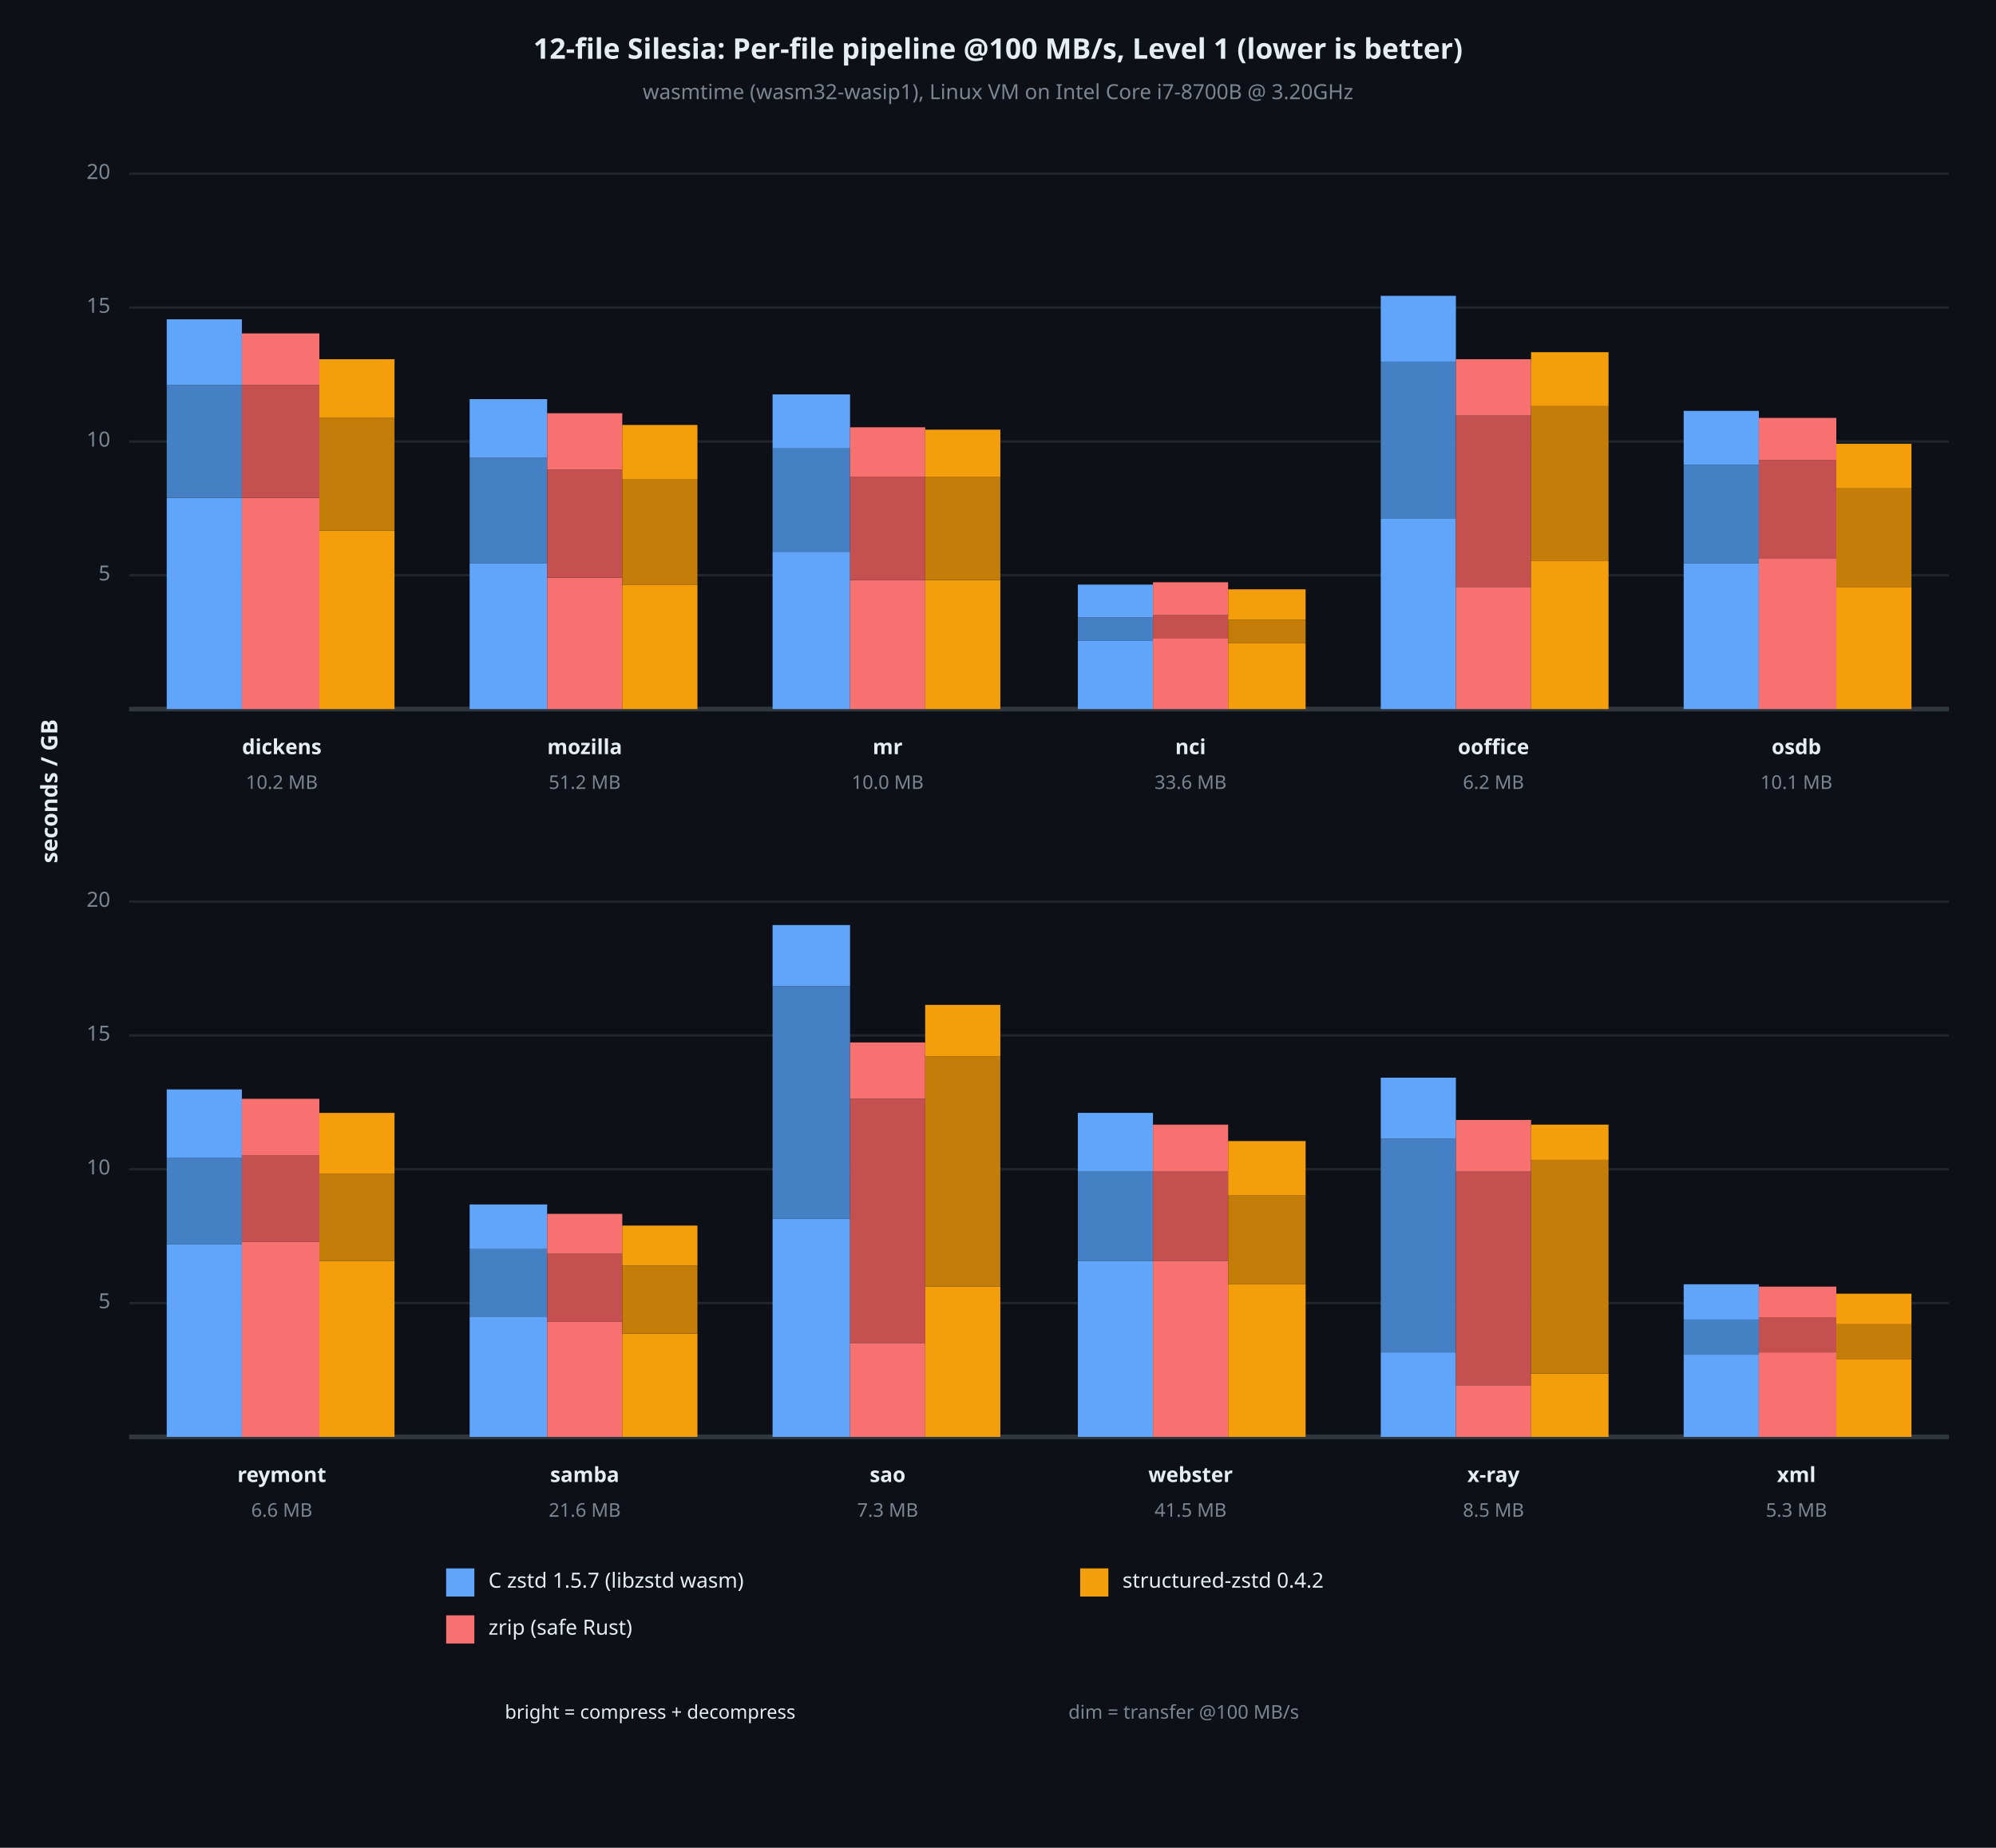
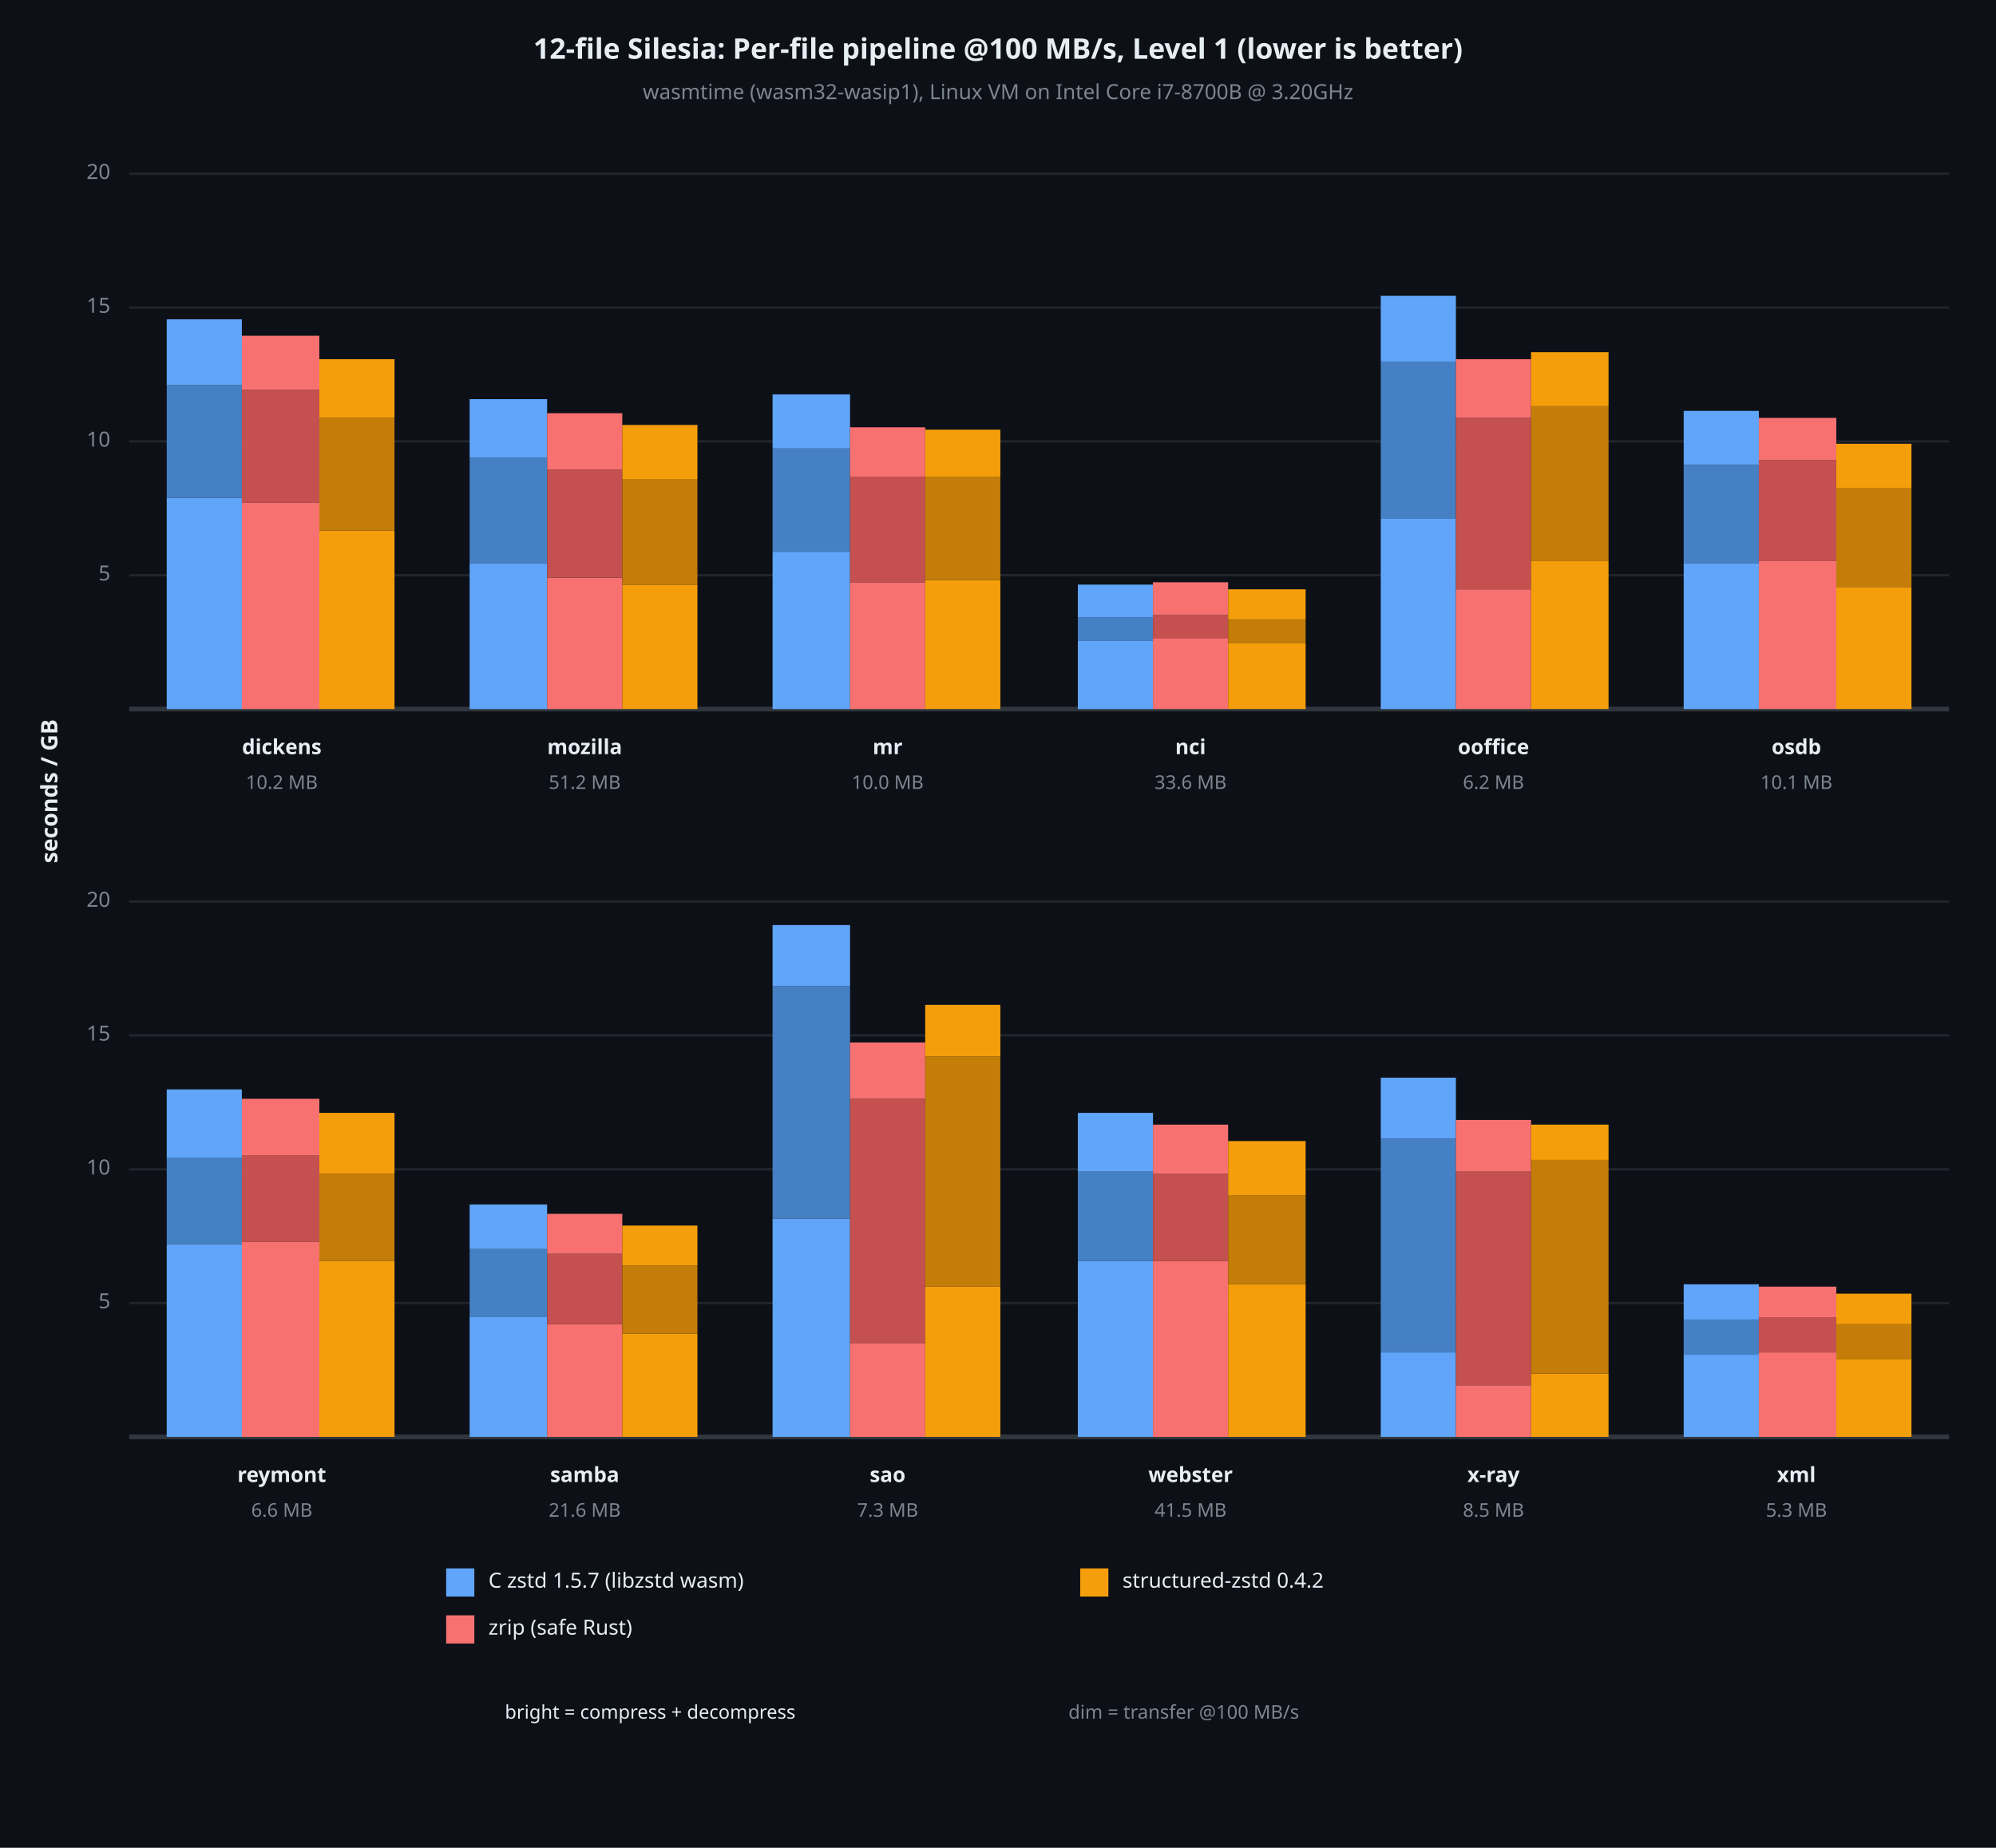
<svg xmlns="http://www.w3.org/2000/svg" viewBox="0 0 850 787" font-family="system-ui, -apple-system, sans-serif">
  <rect x="0" y="0" width="850" height="787" opacity="1" fill="#0D1117" stroke="none" />
  <text x="425" y="22" dy="0.5ex" text-anchor="middle" font-family="sans-serif" font-size="12.097" opacity="1" fill="#E6EDF3" font-weight="bold">
12-file Silesia: Per-file pipeline @100 MB/s, Level 1 (lower is better)
</text>
  <text x="425" y="40" dy="0.5ex" text-anchor="middle" font-family="sans-serif" font-size="8.871" opacity="1" fill="#7D8590">
wasmtime (wasm32-wasip1), Linux VM on Intel Core i7-8700B @ 3.20GHz
</text>
  <text x="22" y="337" dy="0.5ex" text-anchor="middle" font-family="sans-serif" font-size="9.677" opacity="1" fill="#E6EDF3" font-weight="bold" transform="rotate(270, 22, 337)">
seconds / GB
</text>
  <polyline fill="none" opacity="1" stroke="#21262D" stroke-width="1" points="55,245 830,245 " />
  <text x="47" y="245" dy="0.5ex" text-anchor="end" font-family="sans-serif" font-size="8.871" opacity="1" fill="#7D8590">
5
</text>
  <polyline fill="none" opacity="1" stroke="#21262D" stroke-width="1" points="55,188 830,188 " />
  <text x="47" y="188" dy="0.5ex" text-anchor="end" font-family="sans-serif" font-size="8.871" opacity="1" fill="#7D8590">
10
</text>
  <polyline fill="none" opacity="1" stroke="#21262D" stroke-width="1" points="55,131 830,131 " />
  <text x="47" y="131" dy="0.5ex" text-anchor="end" font-family="sans-serif" font-size="8.871" opacity="1" fill="#7D8590">
15
</text>
  <polyline fill="none" opacity="1" stroke="#21262D" stroke-width="1" points="55,74 830,74 " />
  <text x="47" y="74" dy="0.5ex" text-anchor="end" font-family="sans-serif" font-size="8.871" opacity="1" fill="#7D8590">
20
</text>
  <polyline fill="none" opacity="1" stroke="#30363D" stroke-width="2" points="55,302 830,302 " />
  <rect x="71" y="212" width="32" height="90" opacity="1" fill="#60A5FA" stroke="none" />
  <rect x="71" y="164" width="32" height="48" opacity="1" fill="#4680C4" stroke="none" />
  <rect x="71" y="136" width="32" height="28" opacity="1" fill="#60A5FA" stroke="none" />
-   <rect x="103" y="212" width="33" height="90" opacity="1" fill="#F87171" stroke="none" />
-   <rect x="103" y="164" width="33" height="48" opacity="1" fill="#C45050" stroke="none" />
-   <rect x="103" y="142" width="33" height="22" opacity="1" fill="#F87171" stroke="none" />
+   <rect x="103" y="214" width="33" height="88" opacity="1" fill="#F87171" stroke="none" />
+   <rect x="103" y="166" width="33" height="48" opacity="1" fill="#C45050" stroke="none" />
+   <rect x="103" y="143" width="33" height="23" opacity="1" fill="#F87171" stroke="none" />
  <rect x="136" y="226" width="32" height="76" opacity="1" fill="#F59E0B" stroke="none" />
  <rect x="136" y="178" width="32" height="48" opacity="1" fill="#C47D08" stroke="none" />
  <rect x="136" y="153" width="32" height="25" opacity="1" fill="#F59E0B" stroke="none" />
  <text x="120" y="319" dy="0.5ex" text-anchor="middle" font-family="sans-serif" font-size="8.871" opacity="1" fill="#E6EDF3" font-weight="bold">
dickens
</text>
  <text x="120" y="334" dy="0.5ex" text-anchor="middle" font-family="sans-serif" font-size="8.065" opacity="1" fill="#7D8590">
10.2 MB
</text>
  <rect x="200" y="240" width="33" height="62" opacity="1" fill="#60A5FA" stroke="none" />
  <rect x="200" y="195" width="33" height="45" opacity="1" fill="#4680C4" stroke="none" />
  <rect x="200" y="170" width="33" height="25" opacity="1" fill="#60A5FA" stroke="none" />
  <rect x="233" y="246" width="32" height="56" opacity="1" fill="#F87171" stroke="none" />
  <rect x="233" y="200" width="32" height="46" opacity="1" fill="#C45050" stroke="none" />
  <rect x="233" y="176" width="32" height="24" opacity="1" fill="#F87171" stroke="none" />
  <rect x="265" y="249" width="32" height="53" opacity="1" fill="#F59E0B" stroke="none" />
  <rect x="265" y="204" width="32" height="45" opacity="1" fill="#C47D08" stroke="none" />
  <rect x="265" y="181" width="32" height="23" opacity="1" fill="#F59E0B" stroke="none" />
  <text x="249" y="319" dy="0.5ex" text-anchor="middle" font-family="sans-serif" font-size="8.871" opacity="1" fill="#E6EDF3" font-weight="bold">
mozilla
</text>
  <text x="249" y="334" dy="0.5ex" text-anchor="middle" font-family="sans-serif" font-size="8.065" opacity="1" fill="#7D8590">
51.2 MB
</text>
  <rect x="329" y="235" width="33" height="67" opacity="1" fill="#60A5FA" stroke="none" />
  <rect x="329" y="191" width="33" height="44" opacity="1" fill="#4680C4" stroke="none" />
  <rect x="329" y="168" width="33" height="23" opacity="1" fill="#60A5FA" stroke="none" />
-   <rect x="362" y="247" width="32" height="55" opacity="1" fill="#F87171" stroke="none" />
-   <rect x="362" y="203" width="32" height="44" opacity="1" fill="#C45050" stroke="none" />
+   <rect x="362" y="248" width="32" height="54" opacity="1" fill="#F87171" stroke="none" />
+   <rect x="362" y="203" width="32" height="45" opacity="1" fill="#C45050" stroke="none" />
  <rect x="362" y="182" width="32" height="21" opacity="1" fill="#F87171" stroke="none" />
  <rect x="394" y="247" width="32" height="55" opacity="1" fill="#F59E0B" stroke="none" />
  <rect x="394" y="203" width="32" height="44" opacity="1" fill="#C47D08" stroke="none" />
  <rect x="394" y="183" width="32" height="20" opacity="1" fill="#F59E0B" stroke="none" />
  <text x="378" y="319" dy="0.5ex" text-anchor="middle" font-family="sans-serif" font-size="8.871" opacity="1" fill="#E6EDF3" font-weight="bold">
mr
</text>
  <text x="378" y="334" dy="0.5ex" text-anchor="middle" font-family="sans-serif" font-size="8.065" opacity="1" fill="#7D8590">
10.0 MB
</text>
  <rect x="459" y="273" width="32" height="29" opacity="1" fill="#60A5FA" stroke="none" />
  <rect x="459" y="263" width="32" height="10" opacity="1" fill="#4680C4" stroke="none" />
  <rect x="459" y="249" width="32" height="14" opacity="1" fill="#60A5FA" stroke="none" />
  <rect x="491" y="272" width="32" height="30" opacity="1" fill="#F87171" stroke="none" />
  <rect x="491" y="262" width="32" height="10" opacity="1" fill="#C45050" stroke="none" />
  <rect x="491" y="248" width="32" height="14" opacity="1" fill="#F87171" stroke="none" />
  <rect x="523" y="274" width="33" height="28" opacity="1" fill="#F59E0B" stroke="none" />
  <rect x="523" y="264" width="33" height="10" opacity="1" fill="#C47D08" stroke="none" />
  <rect x="523" y="251" width="33" height="13" opacity="1" fill="#F59E0B" stroke="none" />
  <text x="507" y="319" dy="0.5ex" text-anchor="middle" font-family="sans-serif" font-size="8.871" opacity="1" fill="#E6EDF3" font-weight="bold">
nci
</text>
  <text x="507" y="334" dy="0.5ex" text-anchor="middle" font-family="sans-serif" font-size="8.065" opacity="1" fill="#7D8590">
33.6 MB
</text>
  <rect x="588" y="221" width="32" height="81" opacity="1" fill="#60A5FA" stroke="none" />
  <rect x="588" y="154" width="32" height="67" opacity="1" fill="#4680C4" stroke="none" />
  <rect x="588" y="126" width="32" height="28" opacity="1" fill="#60A5FA" stroke="none" />
-   <rect x="620" y="250" width="32" height="52" opacity="1" fill="#F87171" stroke="none" />
-   <rect x="620" y="177" width="32" height="73" opacity="1" fill="#C45050" stroke="none" />
-   <rect x="620" y="153" width="32" height="24" opacity="1" fill="#F87171" stroke="none" />
+   <rect x="620" y="251" width="32" height="51" opacity="1" fill="#F87171" stroke="none" />
+   <rect x="620" y="178" width="32" height="73" opacity="1" fill="#C45050" stroke="none" />
+   <rect x="620" y="153" width="32" height="25" opacity="1" fill="#F87171" stroke="none" />
  <rect x="652" y="239" width="33" height="63" opacity="1" fill="#F59E0B" stroke="none" />
  <rect x="652" y="173" width="33" height="66" opacity="1" fill="#C47D08" stroke="none" />
  <rect x="652" y="150" width="33" height="23" opacity="1" fill="#F59E0B" stroke="none" />
  <text x="636" y="319" dy="0.5ex" text-anchor="middle" font-family="sans-serif" font-size="8.871" opacity="1" fill="#E6EDF3" font-weight="bold">
ooffice
</text>
  <text x="636" y="334" dy="0.5ex" text-anchor="middle" font-family="sans-serif" font-size="8.065" opacity="1" fill="#7D8590">
6.2 MB
</text>
  <rect x="717" y="240" width="32" height="62" opacity="1" fill="#60A5FA" stroke="none" />
  <rect x="717" y="198" width="32" height="42" opacity="1" fill="#4680C4" stroke="none" />
  <rect x="717" y="175" width="32" height="23" opacity="1" fill="#60A5FA" stroke="none" />
-   <rect x="749" y="238" width="33" height="64" opacity="1" fill="#F87171" stroke="none" />
-   <rect x="749" y="196" width="33" height="42" opacity="1" fill="#C45050" stroke="none" />
+   <rect x="749" y="239" width="33" height="63" opacity="1" fill="#F87171" stroke="none" />
+   <rect x="749" y="196" width="33" height="43" opacity="1" fill="#C45050" stroke="none" />
  <rect x="749" y="178" width="33" height="18" opacity="1" fill="#F87171" stroke="none" />
  <rect x="782" y="250" width="32" height="52" opacity="1" fill="#F59E0B" stroke="none" />
  <rect x="782" y="208" width="32" height="42" opacity="1" fill="#C47D08" stroke="none" />
  <rect x="782" y="189" width="32" height="19" opacity="1" fill="#F59E0B" stroke="none" />
  <text x="765" y="319" dy="0.5ex" text-anchor="middle" font-family="sans-serif" font-size="8.871" opacity="1" fill="#E6EDF3" font-weight="bold">
osdb
</text>
  <text x="765" y="334" dy="0.5ex" text-anchor="middle" font-family="sans-serif" font-size="8.065" opacity="1" fill="#7D8590">
10.1 MB
</text>
  <polyline fill="none" opacity="1" stroke="#21262D" stroke-width="1" points="55,555 830,555 " />
  <text x="47" y="555" dy="0.5ex" text-anchor="end" font-family="sans-serif" font-size="8.871" opacity="1" fill="#7D8590">
5
</text>
  <polyline fill="none" opacity="1" stroke="#21262D" stroke-width="1" points="55,498 830,498 " />
  <text x="47" y="498" dy="0.5ex" text-anchor="end" font-family="sans-serif" font-size="8.871" opacity="1" fill="#7D8590">
10
</text>
  <polyline fill="none" opacity="1" stroke="#21262D" stroke-width="1" points="55,441 830,441 " />
  <text x="47" y="441" dy="0.5ex" text-anchor="end" font-family="sans-serif" font-size="8.871" opacity="1" fill="#7D8590">
15
</text>
  <polyline fill="none" opacity="1" stroke="#21262D" stroke-width="1" points="55,384 830,384 " />
  <text x="47" y="384" dy="0.5ex" text-anchor="end" font-family="sans-serif" font-size="8.871" opacity="1" fill="#7D8590">
20
</text>
  <polyline fill="none" opacity="1" stroke="#30363D" stroke-width="2" points="55,612 830,612 " />
  <rect x="71" y="530" width="32" height="82" opacity="1" fill="#60A5FA" stroke="none" />
  <rect x="71" y="493" width="32" height="37" opacity="1" fill="#4680C4" stroke="none" />
  <rect x="71" y="464" width="32" height="29" opacity="1" fill="#60A5FA" stroke="none" />
  <rect x="103" y="529" width="33" height="83" opacity="1" fill="#F87171" stroke="none" />
  <rect x="103" y="492" width="33" height="37" opacity="1" fill="#C45050" stroke="none" />
  <rect x="103" y="468" width="33" height="24" opacity="1" fill="#F87171" stroke="none" />
  <rect x="136" y="537" width="32" height="75" opacity="1" fill="#F59E0B" stroke="none" />
  <rect x="136" y="500" width="32" height="37" opacity="1" fill="#C47D08" stroke="none" />
  <rect x="136" y="474" width="32" height="26" opacity="1" fill="#F59E0B" stroke="none" />
  <text x="120" y="629" dy="0.5ex" text-anchor="middle" font-family="sans-serif" font-size="8.871" opacity="1" fill="#E6EDF3" font-weight="bold">
reymont
</text>
  <text x="120" y="644" dy="0.5ex" text-anchor="middle" font-family="sans-serif" font-size="8.065" opacity="1" fill="#7D8590">
6.6 MB
</text>
  <rect x="200" y="561" width="33" height="51" opacity="1" fill="#60A5FA" stroke="none" />
  <rect x="200" y="532" width="33" height="29" opacity="1" fill="#4680C4" stroke="none" />
  <rect x="200" y="513" width="33" height="19" opacity="1" fill="#60A5FA" stroke="none" />
-   <rect x="233" y="563" width="32" height="49" opacity="1" fill="#F87171" stroke="none" />
-   <rect x="233" y="534" width="32" height="29" opacity="1" fill="#C45050" stroke="none" />
+   <rect x="233" y="564" width="32" height="48" opacity="1" fill="#F87171" stroke="none" />
+   <rect x="233" y="534" width="32" height="30" opacity="1" fill="#C45050" stroke="none" />
  <rect x="233" y="517" width="32" height="17" opacity="1" fill="#F87171" stroke="none" />
  <rect x="265" y="568" width="32" height="44" opacity="1" fill="#F59E0B" stroke="none" />
  <rect x="265" y="539" width="32" height="29" opacity="1" fill="#C47D08" stroke="none" />
  <rect x="265" y="522" width="32" height="17" opacity="1" fill="#F59E0B" stroke="none" />
  <text x="249" y="629" dy="0.5ex" text-anchor="middle" font-family="sans-serif" font-size="8.871" opacity="1" fill="#E6EDF3" font-weight="bold">
samba
</text>
  <text x="249" y="644" dy="0.5ex" text-anchor="middle" font-family="sans-serif" font-size="8.065" opacity="1" fill="#7D8590">
21.6 MB
</text>
  <rect x="329" y="519" width="33" height="93" opacity="1" fill="#60A5FA" stroke="none" />
  <rect x="329" y="420" width="33" height="99" opacity="1" fill="#4680C4" stroke="none" />
  <rect x="329" y="394" width="33" height="26" opacity="1" fill="#60A5FA" stroke="none" />
  <rect x="362" y="572" width="32" height="40" opacity="1" fill="#F87171" stroke="none" />
  <rect x="362" y="468" width="32" height="104" opacity="1" fill="#C45050" stroke="none" />
  <rect x="362" y="444" width="32" height="24" opacity="1" fill="#F87171" stroke="none" />
  <rect x="394" y="548" width="32" height="64" opacity="1" fill="#F59E0B" stroke="none" />
  <rect x="394" y="450" width="32" height="98" opacity="1" fill="#C47D08" stroke="none" />
  <rect x="394" y="428" width="32" height="22" opacity="1" fill="#F59E0B" stroke="none" />
  <text x="378" y="629" dy="0.5ex" text-anchor="middle" font-family="sans-serif" font-size="8.871" opacity="1" fill="#E6EDF3" font-weight="bold">
sao
</text>
  <text x="378" y="644" dy="0.5ex" text-anchor="middle" font-family="sans-serif" font-size="8.065" opacity="1" fill="#7D8590">
7.3 MB
</text>
  <rect x="459" y="537" width="32" height="75" opacity="1" fill="#60A5FA" stroke="none" />
  <rect x="459" y="499" width="32" height="38" opacity="1" fill="#4680C4" stroke="none" />
  <rect x="459" y="474" width="32" height="25" opacity="1" fill="#60A5FA" stroke="none" />
  <rect x="491" y="537" width="32" height="75" opacity="1" fill="#F87171" stroke="none" />
-   <rect x="491" y="499" width="32" height="38" opacity="1" fill="#C45050" stroke="none" />
-   <rect x="491" y="479" width="32" height="20" opacity="1" fill="#F87171" stroke="none" />
+   <rect x="491" y="500" width="32" height="37" opacity="1" fill="#C45050" stroke="none" />
+   <rect x="491" y="479" width="32" height="21" opacity="1" fill="#F87171" stroke="none" />
  <rect x="523" y="547" width="33" height="65" opacity="1" fill="#F59E0B" stroke="none" />
  <rect x="523" y="509" width="33" height="38" opacity="1" fill="#C47D08" stroke="none" />
  <rect x="523" y="486" width="33" height="23" opacity="1" fill="#F59E0B" stroke="none" />
  <text x="507" y="629" dy="0.5ex" text-anchor="middle" font-family="sans-serif" font-size="8.871" opacity="1" fill="#E6EDF3" font-weight="bold">
webster
</text>
  <text x="507" y="644" dy="0.5ex" text-anchor="middle" font-family="sans-serif" font-size="8.065" opacity="1" fill="#7D8590">
41.5 MB
</text>
  <rect x="588" y="576" width="32" height="36" opacity="1" fill="#60A5FA" stroke="none" />
  <rect x="588" y="485" width="32" height="91" opacity="1" fill="#4680C4" stroke="none" />
  <rect x="588" y="459" width="32" height="26" opacity="1" fill="#60A5FA" stroke="none" />
  <rect x="620" y="590" width="32" height="22" opacity="1" fill="#F87171" stroke="none" />
  <rect x="620" y="499" width="32" height="91" opacity="1" fill="#C45050" stroke="none" />
  <rect x="620" y="477" width="32" height="22" opacity="1" fill="#F87171" stroke="none" />
  <rect x="652" y="585" width="33" height="27" opacity="1" fill="#F59E0B" stroke="none" />
  <rect x="652" y="494" width="33" height="91" opacity="1" fill="#C47D08" stroke="none" />
  <rect x="652" y="479" width="33" height="15" opacity="1" fill="#F59E0B" stroke="none" />
  <text x="636" y="629" dy="0.5ex" text-anchor="middle" font-family="sans-serif" font-size="8.871" opacity="1" fill="#E6EDF3" font-weight="bold">
x-ray
</text>
  <text x="636" y="644" dy="0.5ex" text-anchor="middle" font-family="sans-serif" font-size="8.065" opacity="1" fill="#7D8590">
8.5 MB
</text>
  <rect x="717" y="577" width="32" height="35" opacity="1" fill="#60A5FA" stroke="none" />
  <rect x="717" y="562" width="32" height="15" opacity="1" fill="#4680C4" stroke="none" />
  <rect x="717" y="547" width="32" height="15" opacity="1" fill="#60A5FA" stroke="none" />
  <rect x="749" y="576" width="33" height="36" opacity="1" fill="#F87171" stroke="none" />
  <rect x="749" y="561" width="33" height="15" opacity="1" fill="#C45050" stroke="none" />
  <rect x="749" y="548" width="33" height="13" opacity="1" fill="#F87171" stroke="none" />
  <rect x="782" y="579" width="32" height="33" opacity="1" fill="#F59E0B" stroke="none" />
  <rect x="782" y="564" width="32" height="15" opacity="1" fill="#C47D08" stroke="none" />
  <rect x="782" y="551" width="32" height="13" opacity="1" fill="#F59E0B" stroke="none" />
  <text x="765" y="629" dy="0.5ex" text-anchor="middle" font-family="sans-serif" font-size="8.871" opacity="1" fill="#E6EDF3" font-weight="bold">
xml
</text>
  <text x="765" y="644" dy="0.5ex" text-anchor="middle" font-family="sans-serif" font-size="8.065" opacity="1" fill="#7D8590">
5.3 MB
</text>
  <rect x="190" y="668" width="12" height="12" opacity="1" fill="#60A5FA" stroke="none" />
  <text x="208" y="674" dy="0.5ex" text-anchor="start" font-family="sans-serif" font-size="8.871" opacity="1" fill="#E6EDF3">
C zstd 1.5.7 (libzstd wasm)
</text>
  <rect x="190" y="688" width="12" height="12" opacity="1" fill="#F87171" stroke="none" />
  <text x="208" y="694" dy="0.5ex" text-anchor="start" font-family="sans-serif" font-size="8.871" opacity="1" fill="#E6EDF3">
zrip (safe Rust)
</text>
  <rect x="460" y="668" width="12" height="12" opacity="1" fill="#F59E0B" stroke="none" />
  <text x="478" y="674" dy="0.5ex" text-anchor="start" font-family="sans-serif" font-size="8.871" opacity="1" fill="#E6EDF3">
structured-zstd 0.4.2
</text>
  <text x="215" y="730" dy="0.5ex" text-anchor="start" font-family="sans-serif" font-size="8.065" opacity="1" fill="#E6EDF3">
bright = compress + decompress
</text>
  <text x="455" y="730" dy="0.5ex" text-anchor="start" font-family="sans-serif" font-size="8.065" opacity="1" fill="#7D8590">
dim = transfer @100 MB/s
</text>
</svg>
